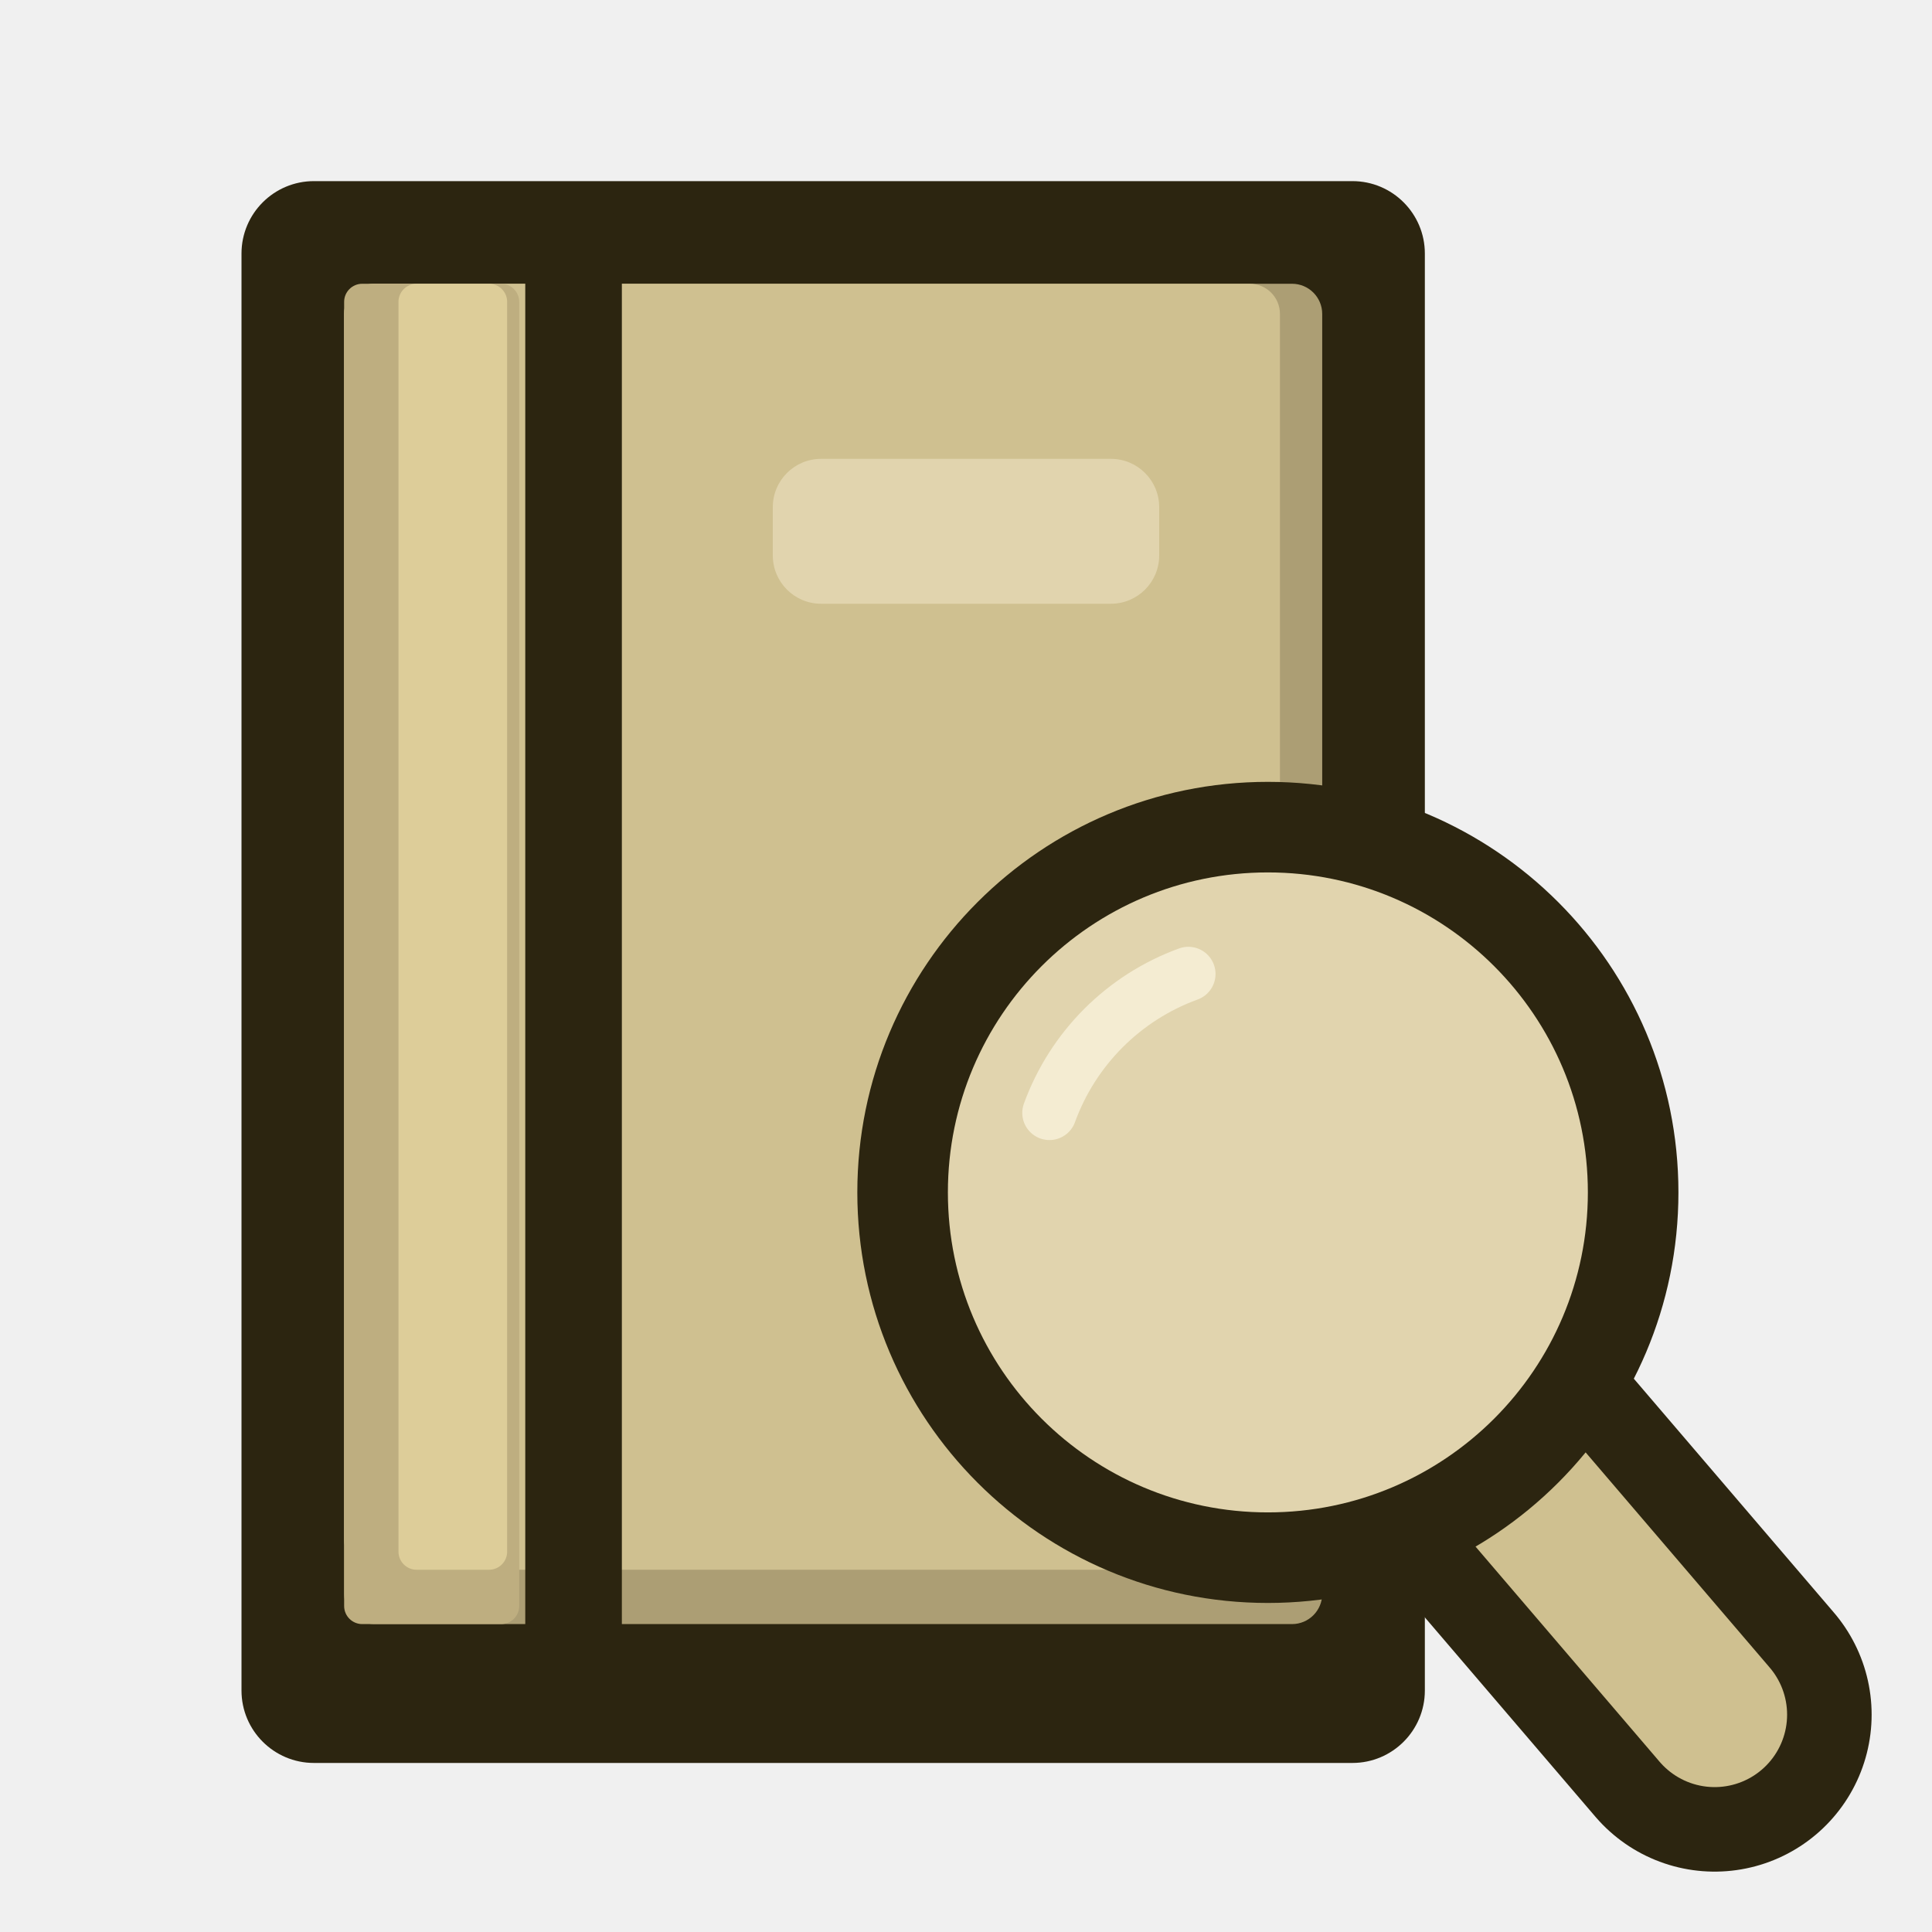
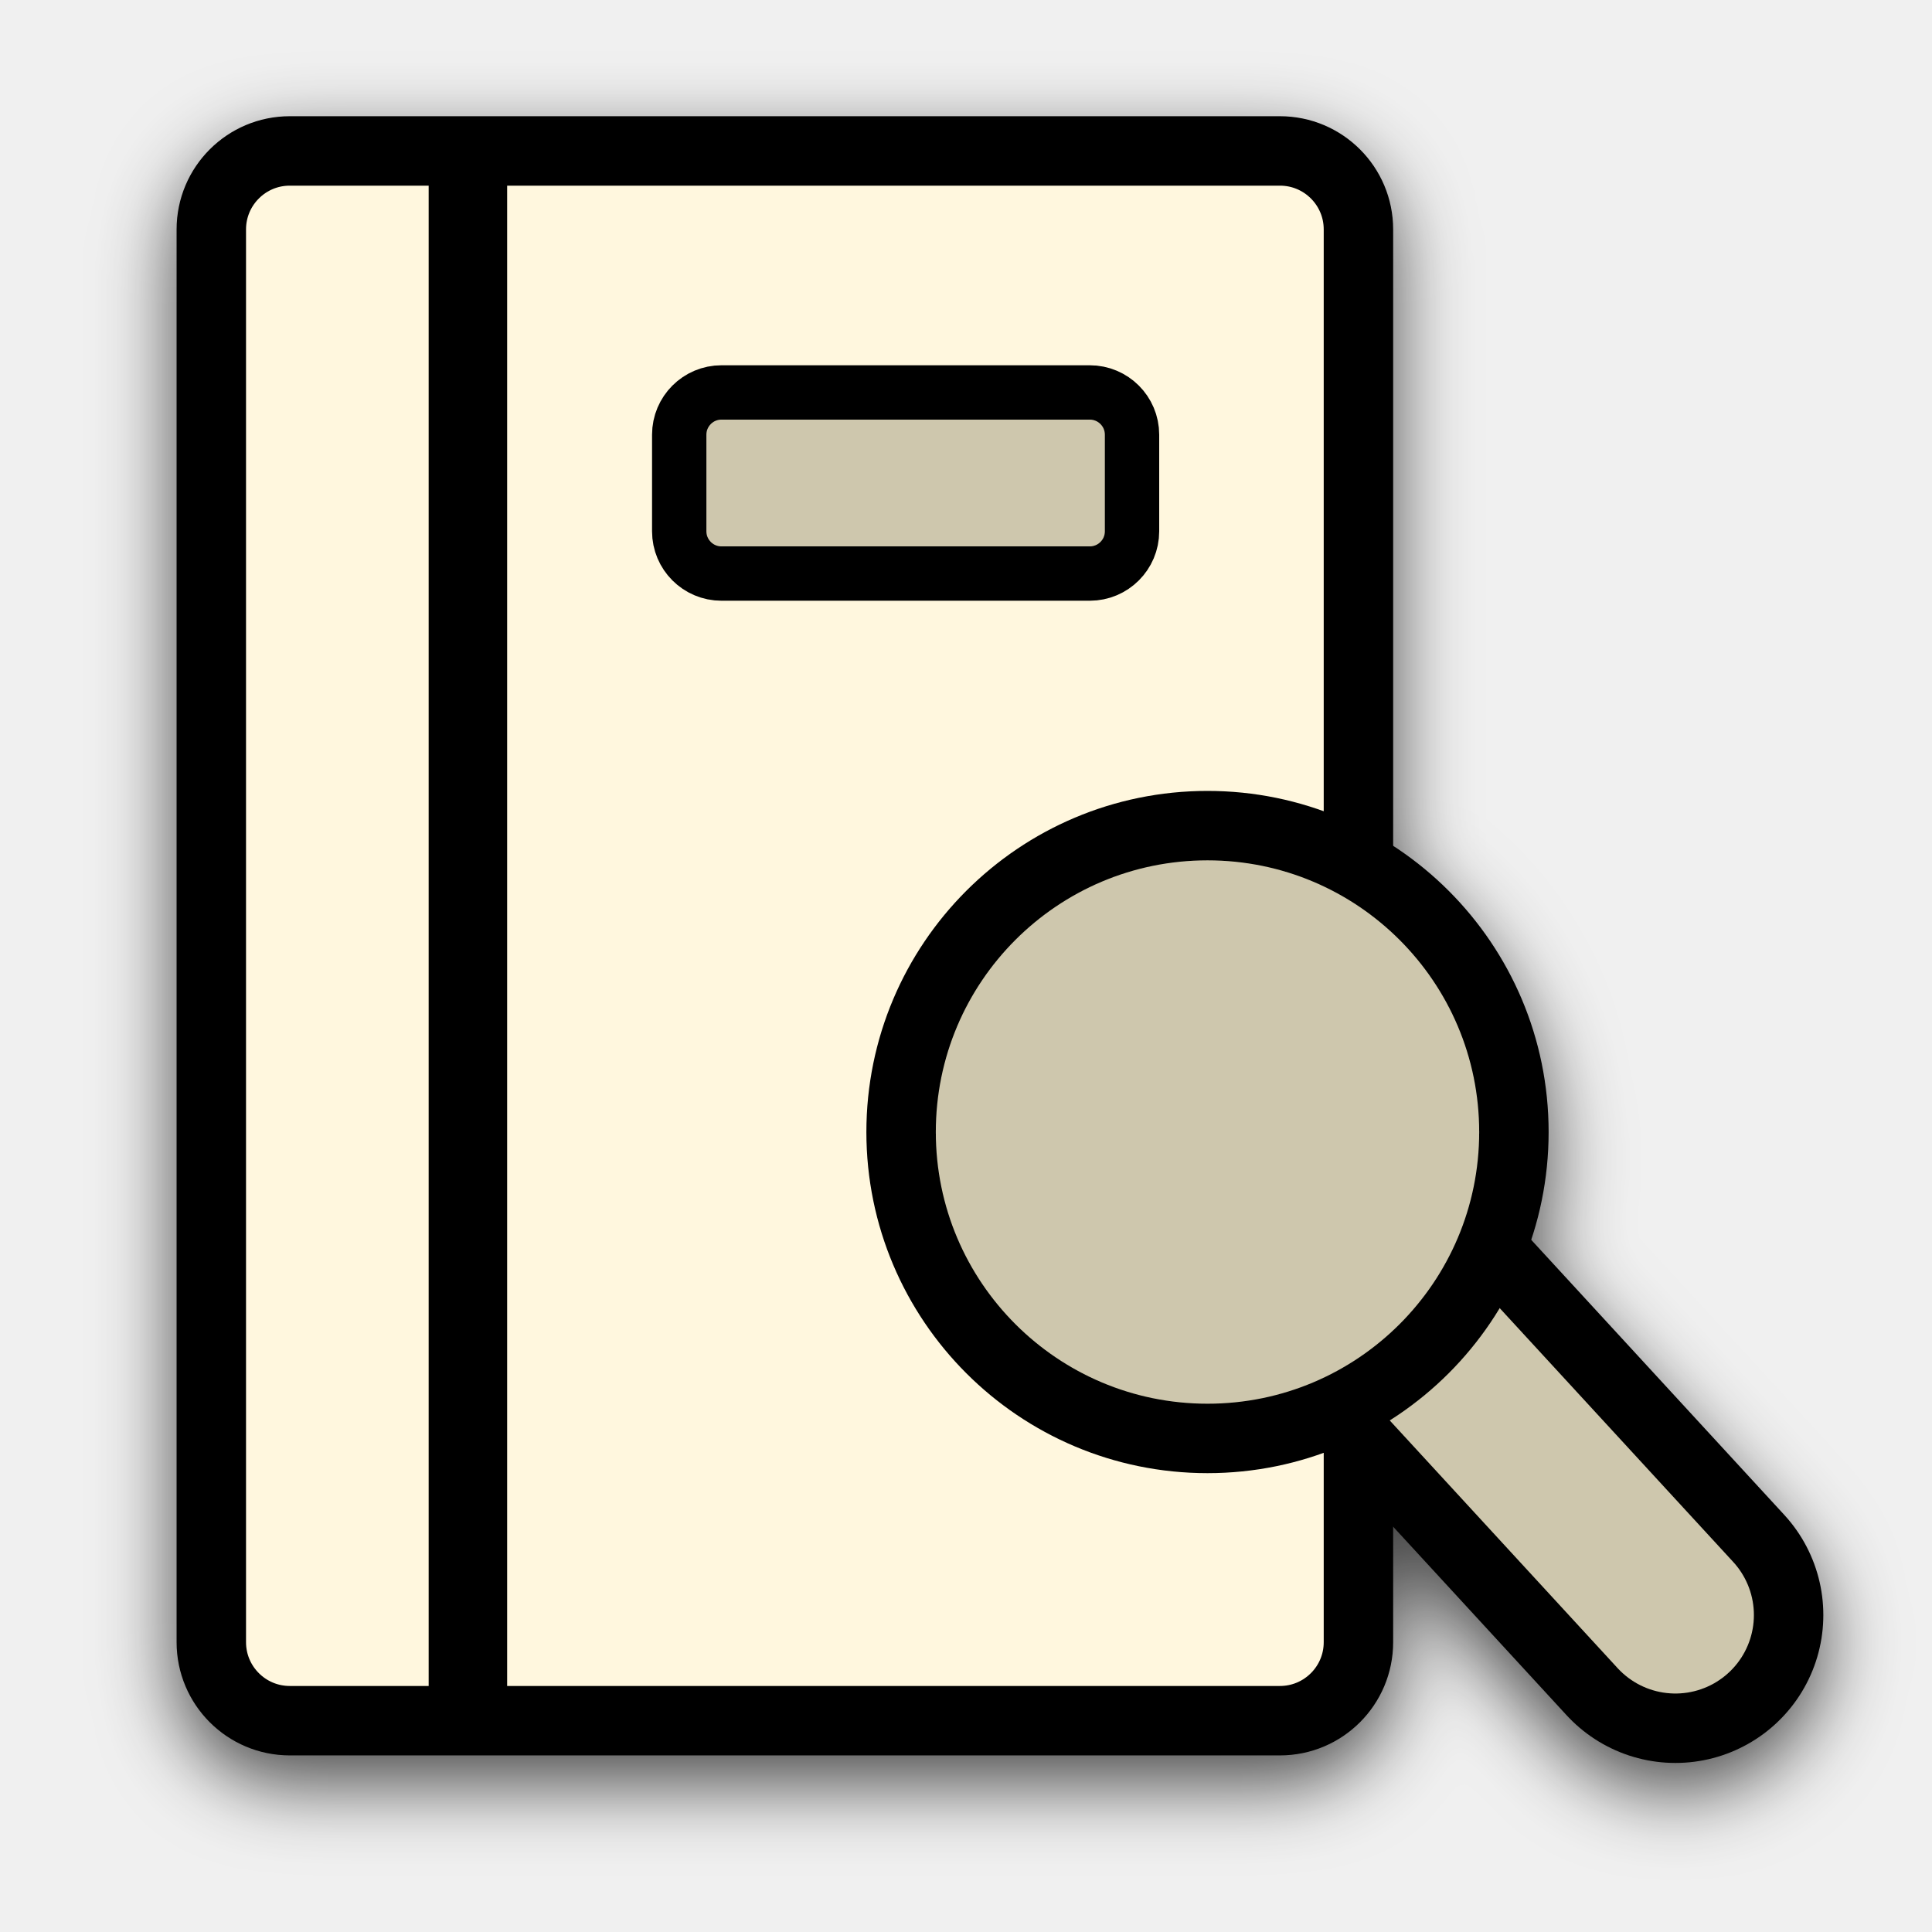
- <svg xmlns="http://www.w3.org/2000/svg" width="256" height="256" viewBox="0 0 32 32">
-   <rect x="4" y="3" width="19.6" height="26.2" rx="1.2" fill="#2c2510" />
-   <rect x="5.7" y="4.7" width="16.2" height="22.2" rx="0.5" fill="#ac9e74" />
-   <rect x="5.7" y="4.7" width="15.5" height="21.3" rx="0.5" fill="#cfc090" />
-   <rect x="5.7" y="4.7" width="2.9" height="22.2" rx="0.3" fill="#beae80" />
-   <rect x="6.6" y="4.7" width="1.8" height="21.3" rx="0.3" fill="#ddcd99" />
-   <rect x="8.7" y="3.5" width="1.6" height="25.2" rx="0.3" fill="#2c2510" />
-   <rect x="12.8" y="7.6" width="6.4" height="2.4" rx="0.8" fill="#e1d4ae" />
-   <line x1="21" y1="19.75" x2="28.4" y2="28.4" stroke="#2c2510" stroke-width="5.2" stroke-linecap="round" />
-   <line x1="21" y1="19.75" x2="28.4" y2="28.4" stroke="#cfc090" stroke-width="2.4" stroke-linecap="round" />
-   <circle cx="21" cy="19.75" r="6.8" fill="#2c2510" />
-   <circle cx="21" cy="19.75" r="5.3" fill="#e1d4ae" />
-   <path d="M17.382 18.433A3.85 3.85 0 0 1 19.683 16.132" fill="none" stroke="#f4ecd2" stroke-width="0.9" stroke-linecap="round" />
+ <svg xmlns="http://www.w3.org/2000/svg" width="256" height="256" viewBox="0 0 64 64">
+   <defs>
+     <filter id="s" x="-20%" y="-20%" width="140%" height="140%">
+       <feDropShadow dx="0" dy="0.9" stdDeviation="1.3" flood-color="#000" flood-opacity="0.7" />
+     </filter>
+   </defs>
+   <g filter="url(#s)">
+     <rect x="7" y="5" width="38" height="52" rx="2.6" fill="#fff7de" stroke="#000000" stroke-width="2.3" stroke-linejoin="round" />
+     <line x1="15.5" y1="5" x2="15.5" y2="57" stroke="#000000" stroke-width="2.6" />
+     <rect x="22.5" y="13" width="15" height="6" rx="1.4" fill="#cec7ad" stroke="#000000" stroke-width="1.8" stroke-linejoin="round" />
+     <mask id="lens" maskUnits="userSpaceOnUse" x="0" y="0" width="64" height="64">
+       <rect width="64" height="64" fill="white" />
+       <circle cx="40" cy="37.5" r="10.15" fill="black" />
+     </mask>
+     <g mask="url(#lens)">
+       <path d="M44 41L55.5 53.5" fill="none" stroke="#000000" stroke-width="9.8" stroke-linecap="round" stroke-linejoin="round" />
+       <path d="M44 41L55.5 53.5" fill="none" stroke="#cec7ad" stroke-width="5.2" stroke-linecap="round" stroke-linejoin="round" />
+     </g>
+     <circle cx="40" cy="37.5" r="10.15" fill="#cec7ad" stroke="#000000" stroke-width="2.3" stroke-linejoin="round" />
+   </g>
</svg>
